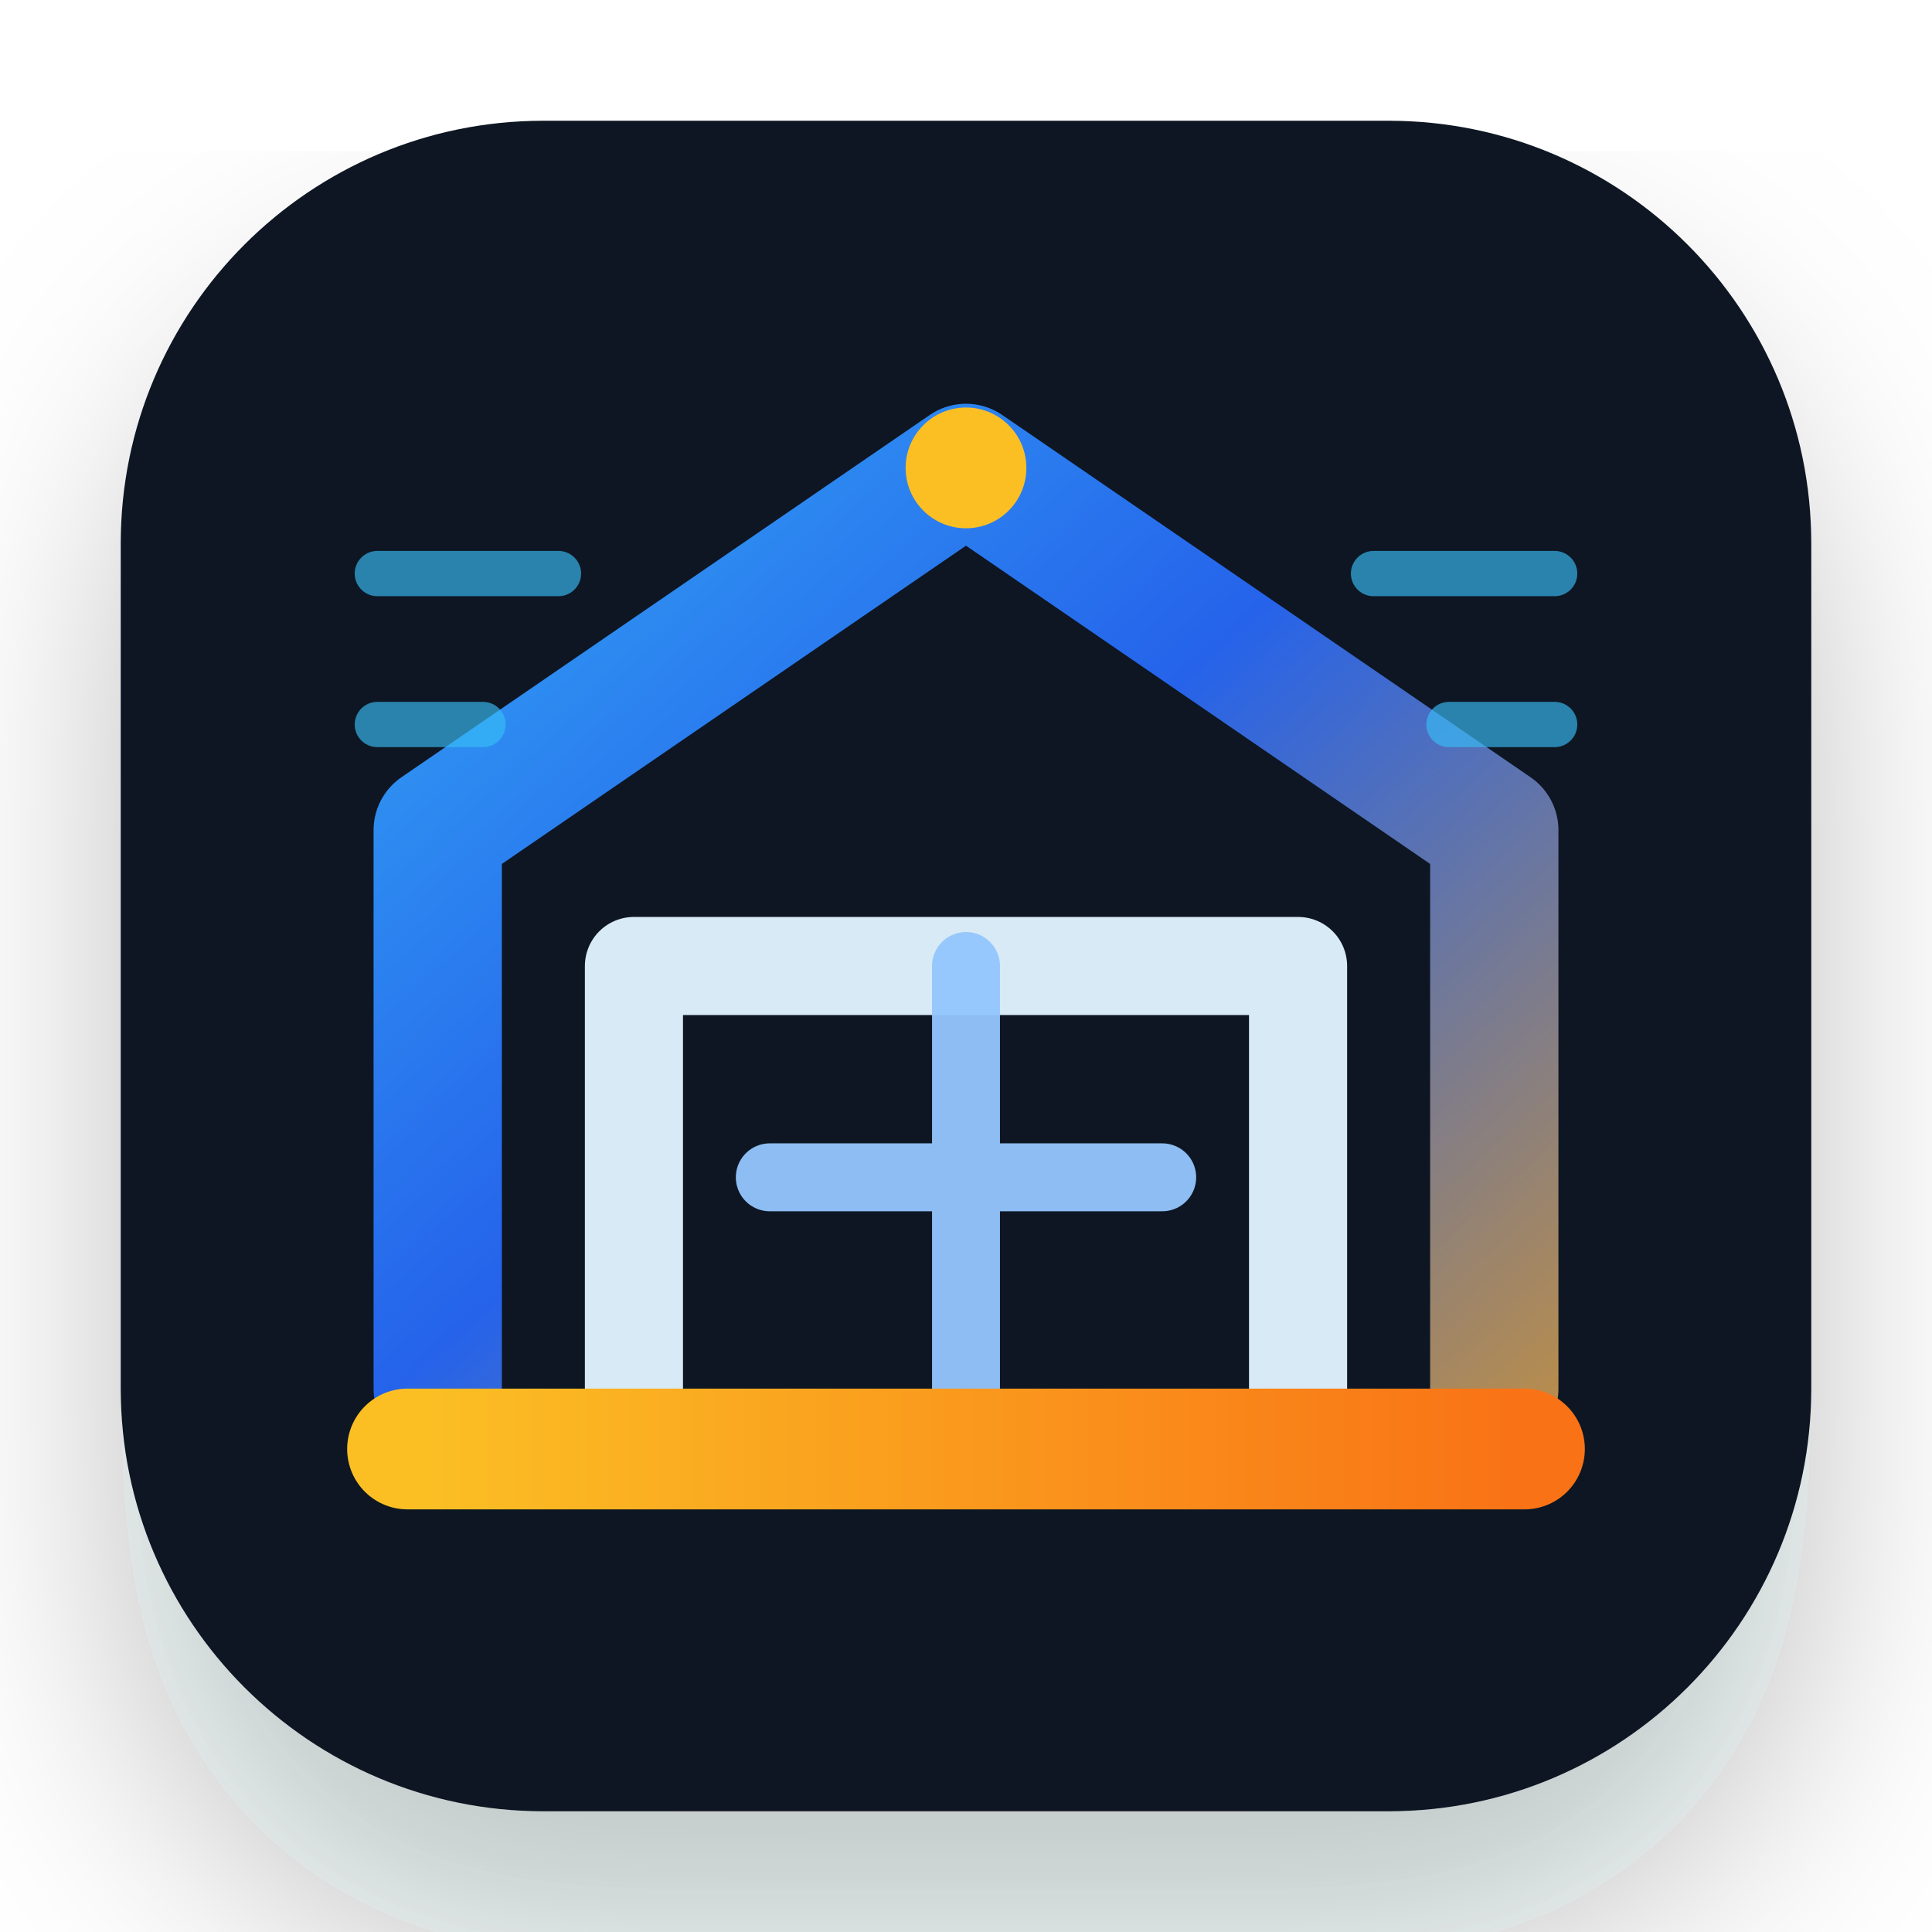
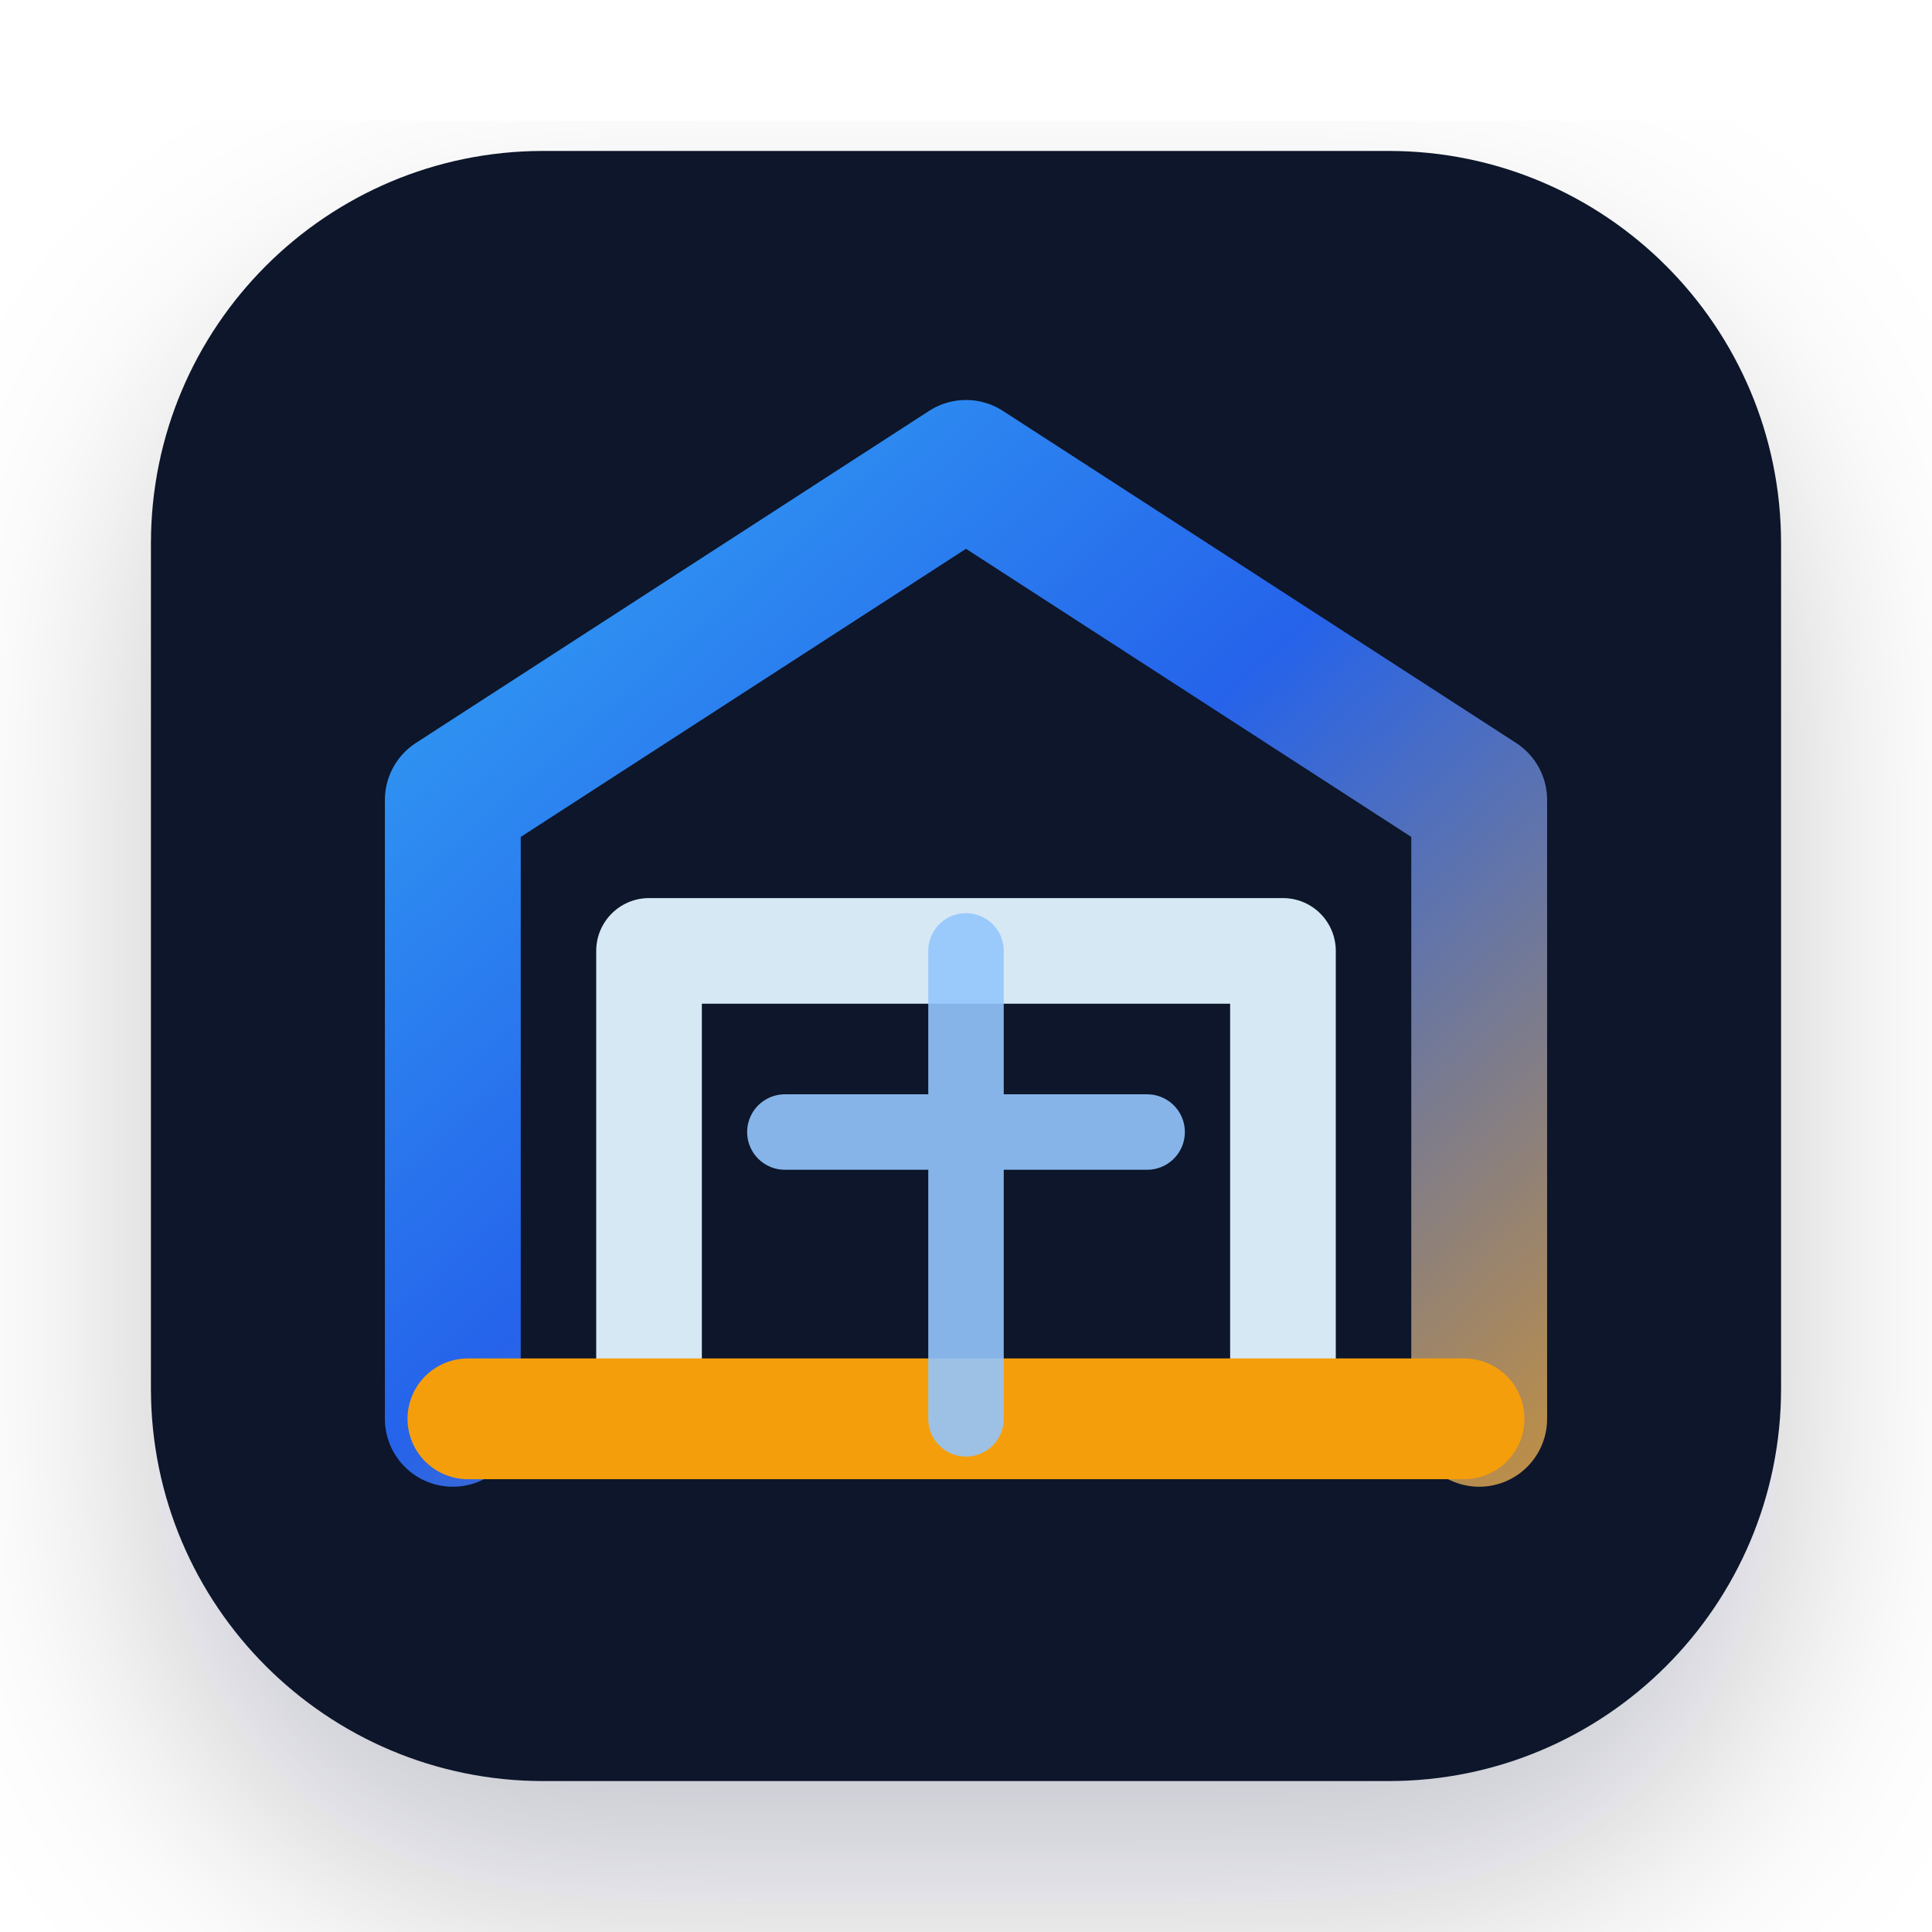
<svg xmlns="http://www.w3.org/2000/svg" viewBox="0 0 128 128" role="img" aria-label="GUI's Arc logo">
  <defs>
-     <linearGradient id="arc" x1="18" y1="14" x2="110" y2="116" gradientUnits="userSpaceOnUse">
+     <linearGradient id="g" x1="18" y1="14" x2="110" y2="116" gradientUnits="userSpaceOnUse">
      <stop offset="0" stop-color="#38bdf8" />
-       <stop offset="0.46" stop-color="#2563eb" />
+       <stop offset="0.48" stop-color="#2563eb" />
      <stop offset="1" stop-color="#f59e0b" />
    </linearGradient>
-     <linearGradient id="gold" x1="28" y1="96" x2="100" y2="96" gradientUnits="userSpaceOnUse">
-       <stop offset="0" stop-color="#fbbf24" />
-       <stop offset="1" stop-color="#f97316" />
-     </linearGradient>
-     <filter id="shadow" x="-20%" y="-20%" width="140%" height="140%">
-       <feDropShadow dx="0" dy="10" stdDeviation="8" flood-color="#0f172a" flood-opacity=".25" />
+     <filter id="s" x="-20%" y="-20%" width="140%" height="140%">
+       <feDropShadow dx="0" dy="8" stdDeviation="8" flood-color="#0f172a" flood-opacity=".22" />
    </filter>
  </defs>
-   <rect x="8" y="8" width="112" height="112" rx="28" fill="#0b1220" filter="url(#shadow)" />
-   <path d="M29 92V55L64 31l35 24v37" fill="none" stroke="url(#arc)" stroke-width="8.5" stroke-linecap="round" stroke-linejoin="round" />
-   <path d="M42 92V64h44v28" fill="none" stroke="#e0f2fe" stroke-width="6.5" stroke-linecap="round" stroke-linejoin="round" opacity=".96" />
-   <path d="M51 78h26M64 64v28" stroke="#93c5fd" stroke-width="4.5" stroke-linecap="round" opacity=".95" />
-   <path d="M27 96h74" stroke="url(#gold)" stroke-width="8" stroke-linecap="round" />
-   <path d="M25 38h12M25 48h7M91 38h12M96 48h7" stroke="#38bdf8" stroke-width="3" stroke-linecap="round" opacity=".65" />
-   <circle cx="64" cy="31" r="4" fill="#fbbf24" />
+   <rect x="10" y="10" width="108" height="108" rx="26" fill="#0f172a" filter="url(#s)" />
+   <path d="M30 94V53l34-22 34 22v41" fill="none" stroke="url(#g)" stroke-width="9" stroke-linecap="round" stroke-linejoin="round" />
+   <path d="M43 94V63h42v31" fill="none" stroke="#e0f2fe" stroke-width="7" stroke-linecap="round" stroke-linejoin="round" opacity=".95" />
+   <path d="M31 94h66" stroke="#f59e0b" stroke-width="8" stroke-linecap="round" />
+   <path d="M52 75h24M64 63v31" stroke="#93c5fd" stroke-width="5" stroke-linecap="round" opacity=".9" />
</svg>
